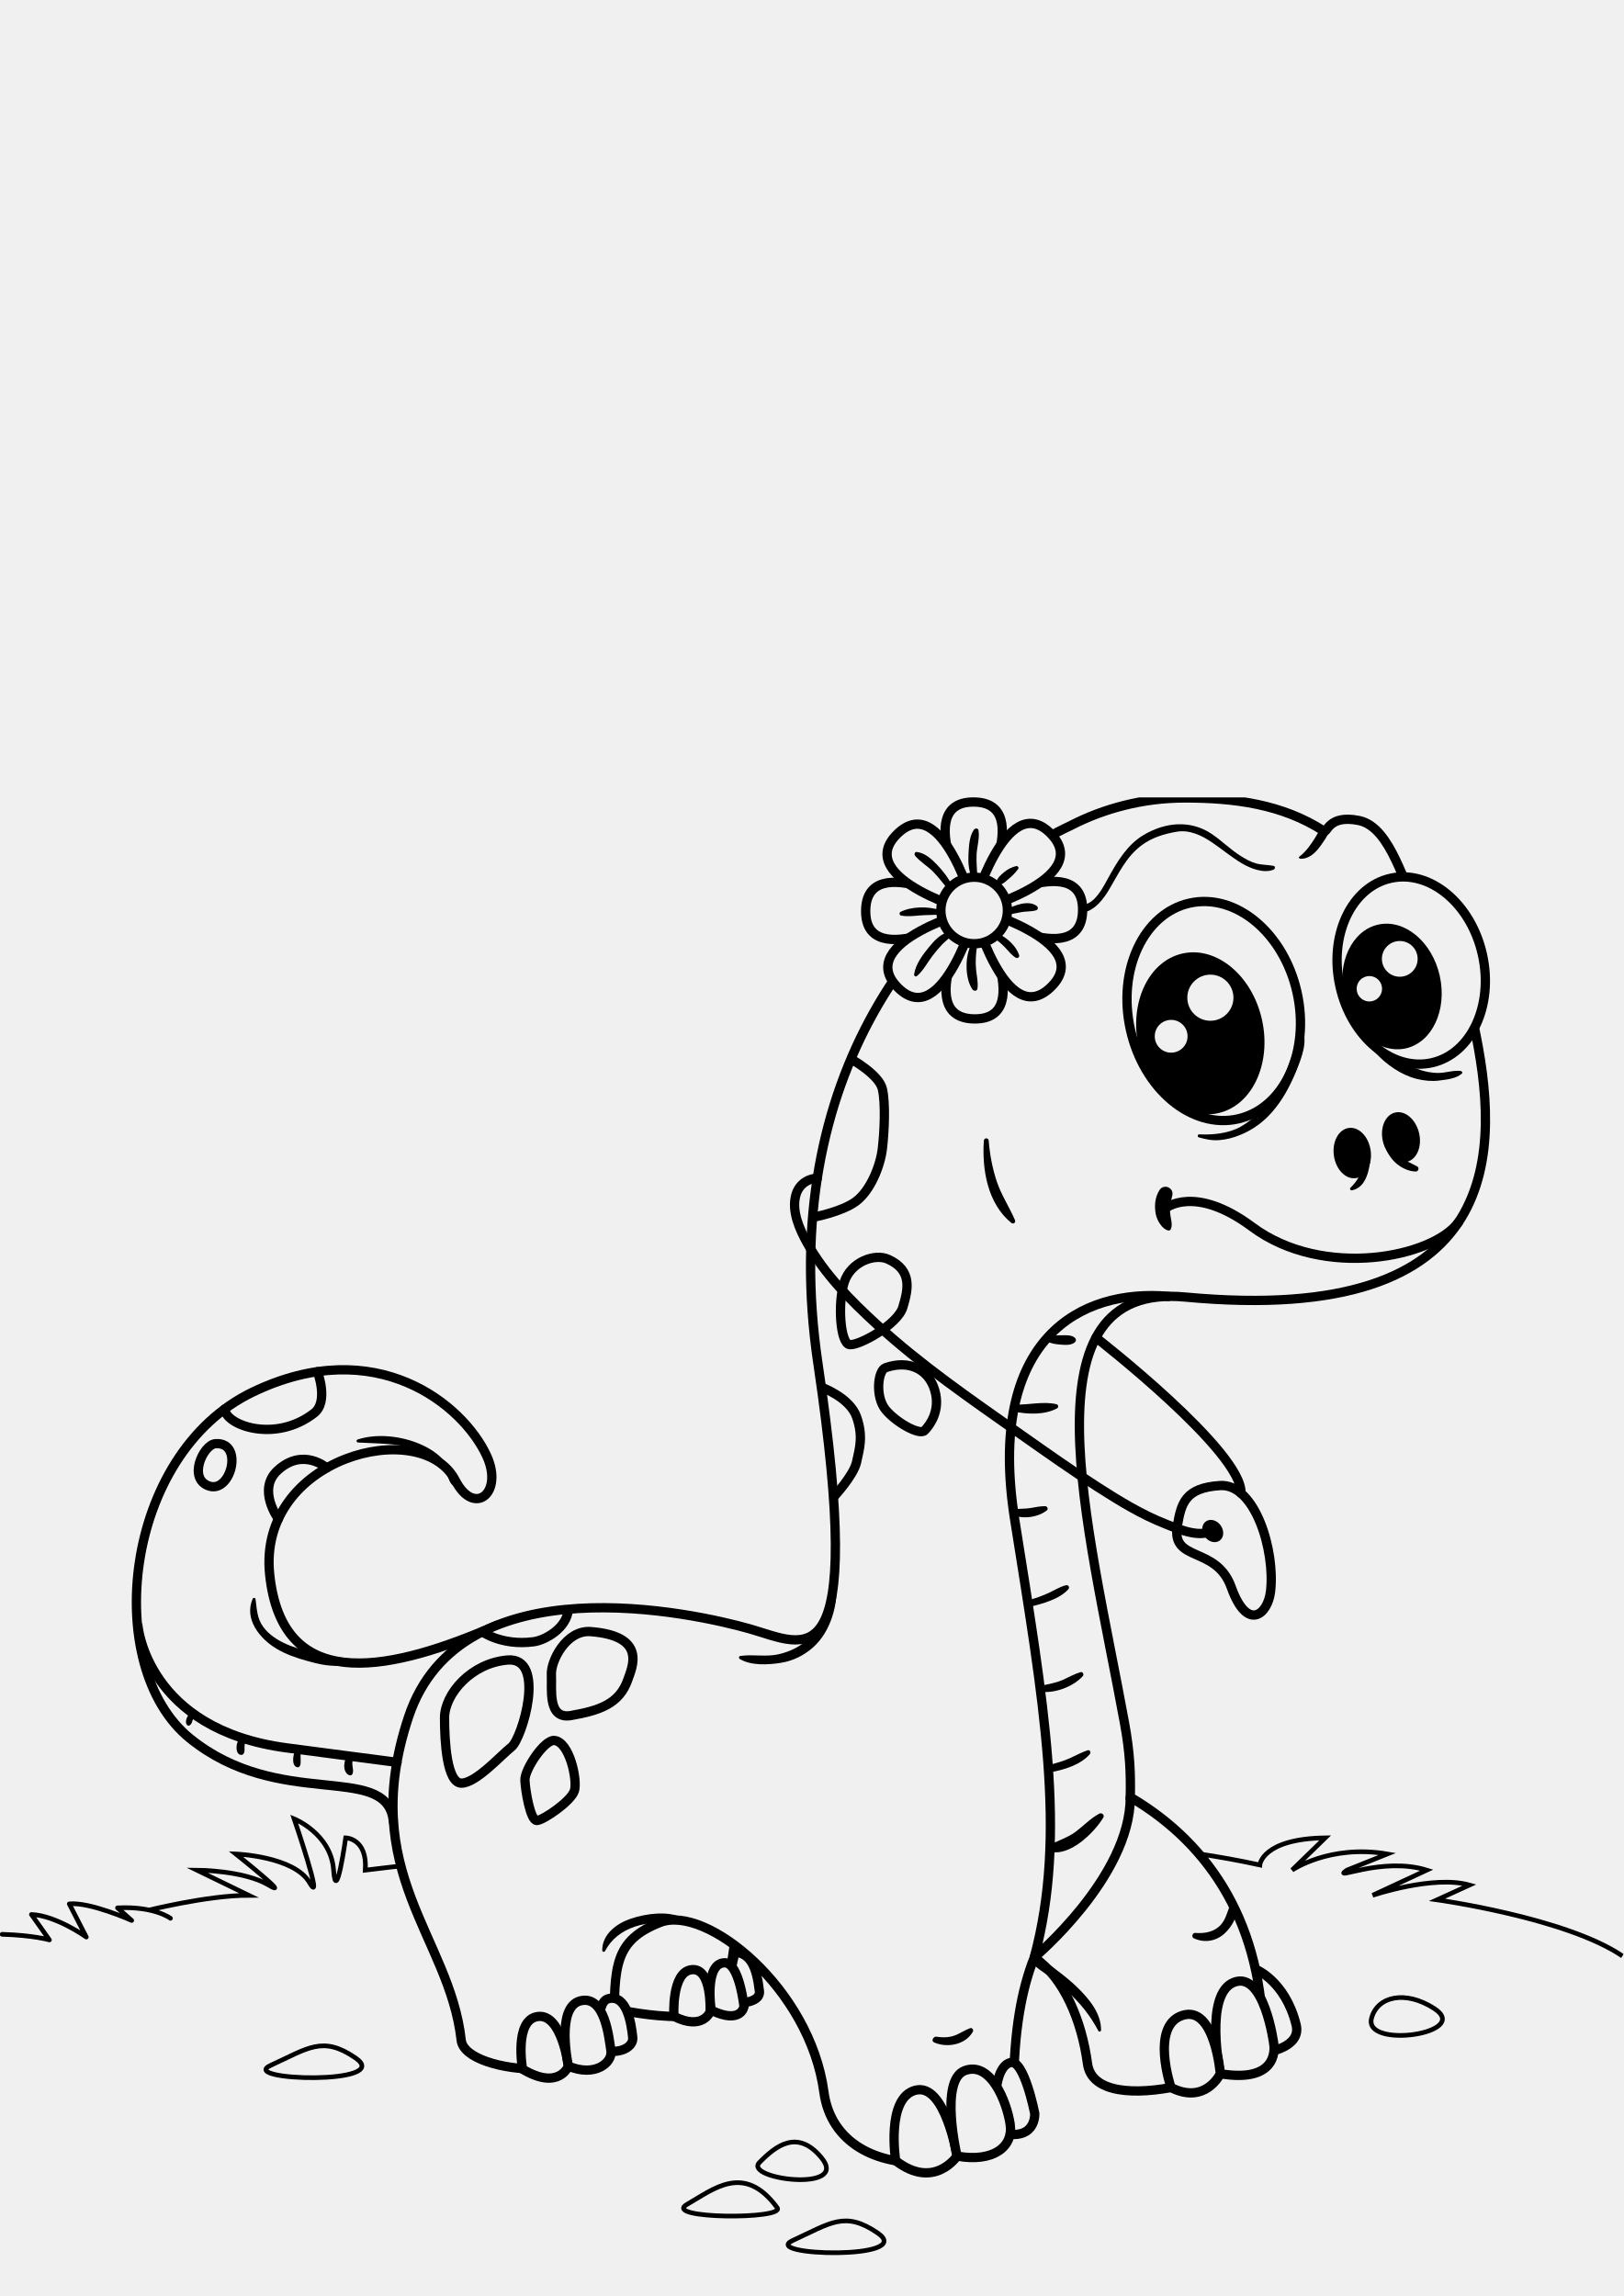
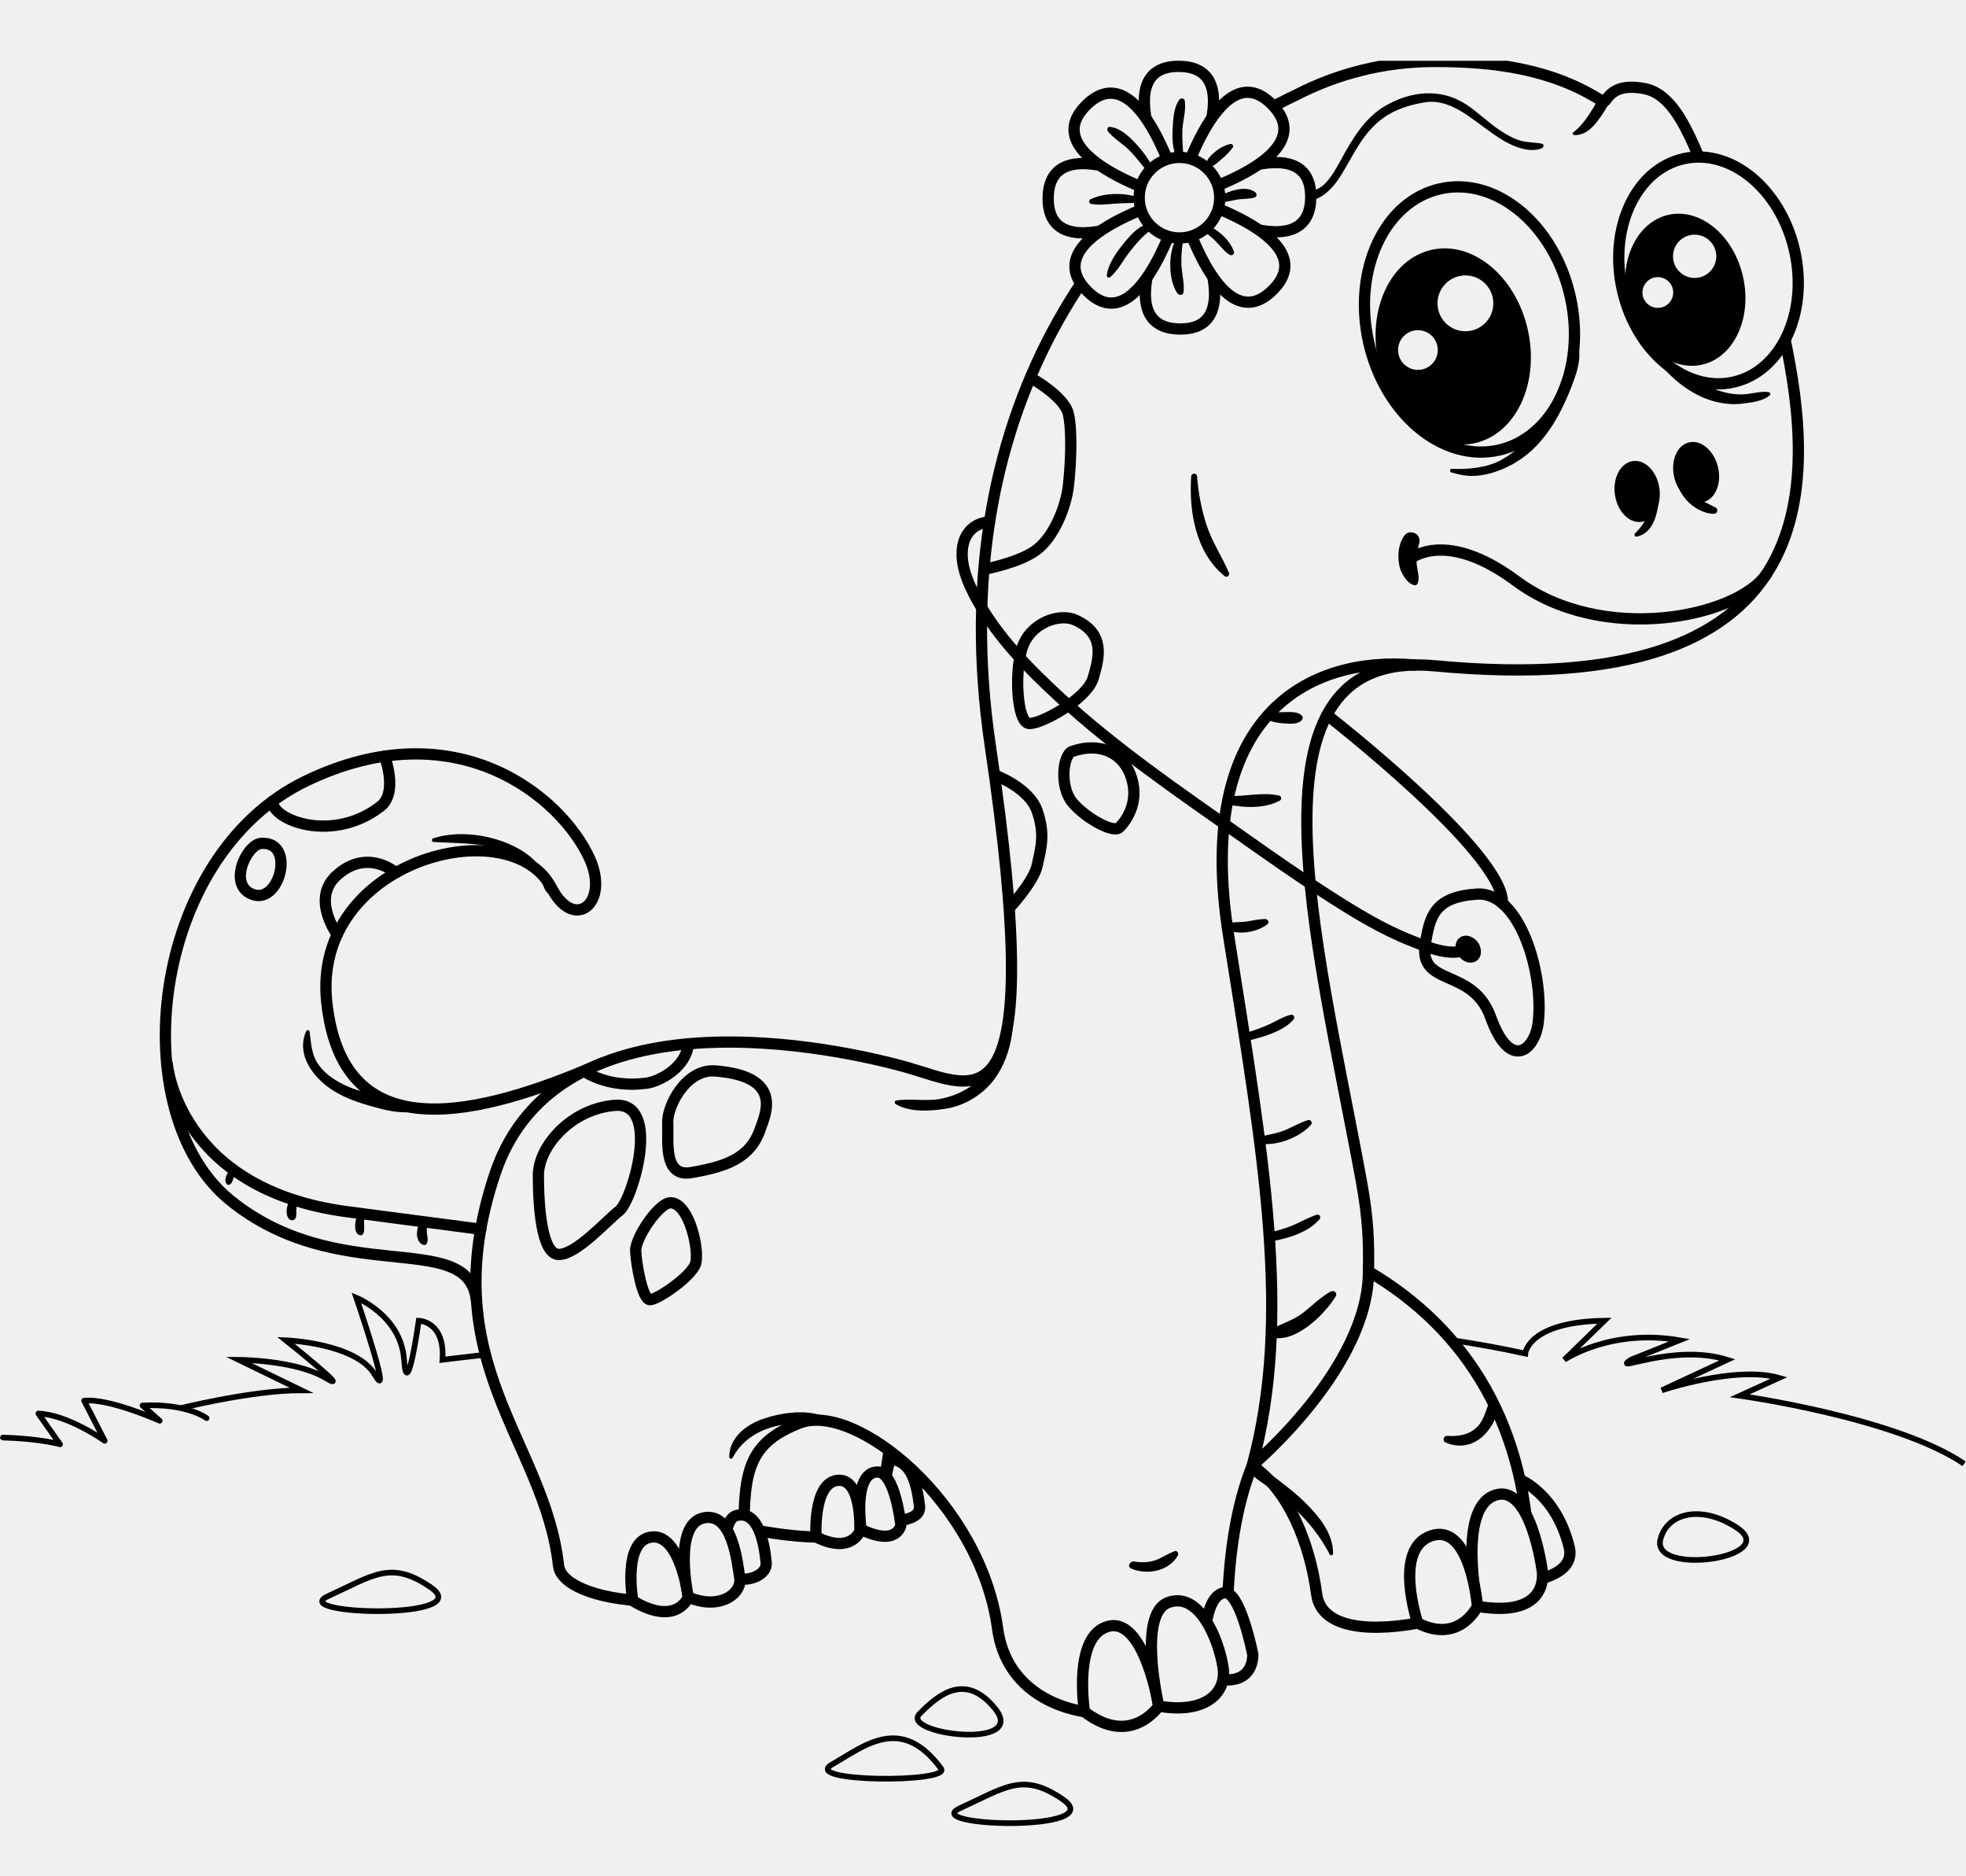
- <svg xmlns="http://www.w3.org/2000/svg" version="1.1" width="595.276" height="841.89" viewBox="0 0 595.276 841.89">
+ <svg xmlns="http://www.w3.org/2000/svg" version="1.1" width="1600" height="1526" viewBox="0 273.986 595.276 567.904">
  <defs>
    <clipPath id="clip_1">
      <path transform="matrix(1,0,0,-1,0,841.89)" d="M0 0H595.275V841.89H0Z" />
    </clipPath>
    <clipPath id="clip_2">
      <path transform="matrix(1,0,0,-1,0,841.89)" d="M0 14.999H595.275V549.497H0Z" />
    </clipPath>
    <clipPath id="clip_3">
      <path transform="matrix(1,0,0,-1,0,841.89)" d="M0 0H595.275V841.89H0Z" />
    </clipPath>
    <clipPath id="clip_4">
      <path transform="matrix(1,0,0,-1,0,841.89)" d="M0 14.999H595.275V549.497H0Z" />
    </clipPath>
    <clipPath id="clip_5">
      <path transform="matrix(1,0,0,-1,0,841.89)" d="M0 0H595.275V841.89H0Z" />
    </clipPath>
    <clipPath id="clip_6">
      <path transform="matrix(1,0,0,-1,0,841.89)" d="M0 14.999H595.275V549.497H0Z" />
    </clipPath>
    <clipPath id="clip_7">
      <path transform="matrix(1,0,0,-1,0,841.89)" d="M0 0H595.275V841.89H0Z" />
    </clipPath>
    <clipPath id="clip_8">
      <path transform="matrix(1,0,0,-1,0,841.89)" d="M0 14.999H595.275V549.497H0Z" />
    </clipPath>
    <clipPath id="clip_9">
      <path transform="matrix(1,0,0,-1,0,841.89)" d="M0 0H595.275V841.89H0Z" />
    </clipPath>
    <clipPath id="clip_10">
      <path transform="matrix(1,0,0,-1,0,841.89)" d="M0 14.999H595.275V549.497H0Z" />
    </clipPath>
    <clipPath id="clip_11">
      <path transform="matrix(1,0,0,-1,0,841.89)" d="M0 0H595.275V841.89H0Z" />
    </clipPath>
    <clipPath id="clip_12">
      <path transform="matrix(1,0,0,-1,0,841.89)" d="M0 14.999H595.275V549.497H0Z" />
    </clipPath>
    <clipPath id="clip_13">
      <path transform="matrix(1,0,0,-1,0,841.89)" d="M0 0H595.275V841.89H0Z" />
    </clipPath>
  </defs>
  <defs>
    <filter id="smalldraw-lineart" color-interpolation-filters="sRGB" x="0" y="0" width="100%" height="100%">
      <feColorMatrix type="matrix" values="0 0 0 0 0  0 0 0 0 0  0 0 0 0 0  -0.213 -0.715 -0.072 1 0" />
    </filter>
  </defs>
  <g filter="url(#smalldraw-lineart)">
    <path transform="matrix(1,0,0,-1,0,841.89)" d="M0 0H595.275V841.89H0Z" fill="#ffffff" />
    <g clip-path="url(#clip_1)">
      <path transform="matrix(1,0,0,-1,53.1279,700.7414)" d="M0 0C0 0 22.561 5.772 38.076 5.772L19.037 15.011C19.037 15.011 36.271 14.959 45.343 9.541 54.415 4.123 33.333 20.93 33.333 20.93 33.333 20.93 54.7 20.105 60.329 10.465 65.957 .824 54.717 33.804 54.717 33.804 54.717 33.804 68.265 28.373 69.172 15.011 70.08 1.649 73.607 26.848 73.607 26.848 73.607 26.848 81.622 26.724 80.798 15.011 80.798 15.011 293.967 42.049 408.752 16.902 408.752 16.902 409.513 26.488 432.723 26.848L420.565 15.011C420.565 15.011 434.431 24.544 455.487 20.93L440.686 15.011C434.495 10.718 453.458 20.129 469.948 15.011L450.094 5.772C450.094 5.772 472.422 13.311 485.613 9.541L473.724 4.123C473.724 4.123 521.065-2.457 541.675-16.481" fill="#ffffff" />
    </g>
    <g clip-path="url(#clip_2)">
      <path transform="matrix(1,0,0,-1,53.1279,700.7414)" stroke-width="1.704" stroke-linecap="butt" stroke-miterlimit="10" stroke-linejoin="miter" fill="none" stroke="#000000" d="M0 0C0 0 22.561 5.772 38.076 5.772L19.037 15.011C19.037 15.011 36.271 14.959 45.343 9.541 54.415 4.123 33.333 20.93 33.333 20.93 33.333 20.93 54.7 20.105 60.329 10.465 65.957 .824 54.717 33.804 54.717 33.804 54.717 33.804 68.265 28.373 69.172 15.011 70.08 1.649 73.607 26.848 73.607 26.848 73.607 26.848 81.622 26.724 80.798 15.011 80.798 15.011 293.967 42.049 408.752 16.902 408.752 16.902 409.513 26.488 432.723 26.848L420.565 15.011C420.565 15.011 434.431 24.544 455.487 20.93L440.686 15.011C434.495 10.718 453.458 20.129 469.948 15.011L450.094 5.772C450.094 5.772 472.422 13.311 485.613 9.541L473.724 4.123C473.724 4.123 521.065-2.457 541.675-16.481" />
    </g>
    <g clip-path="url(#clip_3)">
      <path transform="matrix(1,0,0,-1,268.2969,734.5495)" d="M0 0C0 0 10.694-.578 10.111 4.501 9.087 13.403 6.824 18.154 1.277 18.788 1.277 18.788-1.776 10.304 0 0" fill="#ffffff" />
      <path transform="matrix(1,0,0,-1,268.2969,734.5495)" stroke-width="3.408" stroke-linecap="butt" stroke-miterlimit="10" stroke-linejoin="miter" fill="none" stroke="#000000" d="M0 0C0 0 10.694-.578 10.111 4.501 9.087 13.403 6.824 18.154 1.277 18.788 1.277 18.788-1.776 10.304 0 0Z" />
      <path transform="matrix(1,0,0,-1,460.2217,722.0191)" d="M0 0C0 0 10.956-4.243 14.951-20.402 17-28.696 4.393-30.434 4.393-30.434Z" fill="#ffffff" />
      <path transform="matrix(1,0,0,-1,460.2217,722.0191)" stroke-width="3.408" stroke-linecap="butt" stroke-miterlimit="10" stroke-linejoin="miter" fill="none" stroke="#000000" d="M0 0C0 0 10.956-4.243 14.951-20.402 17-28.696 4.393-30.434 4.393-30.434L0 0Z" />
      <path transform="matrix(1,0,0,-1,225.2178,736.567)" d="M0 0C0 0 39.185-9.291 41.372 5.747 43.559 20.784 48.48 53.319 48.48 53.319L-8.662 51.953Z" fill="#ffffff" />
      <path transform="matrix(1,0,0,-1,225.2178,736.567)" stroke-width="3.408" stroke-linecap="butt" stroke-miterlimit="10" stroke-linejoin="miter" fill="none" stroke="#000000" d="M0 0C0 0 39.185-9.291 41.372 5.747 43.559 20.784 48.48 53.319 48.48 53.319L-8.662 51.953 0 0Z" />
      <path transform="matrix(1,0,0,-1,178.4678,597.5352)" d="M0 0C-37.82-15.91-75.017-22.777-79.594 20.142-84.172 63.058-23.883 78.694-11.498 54.646-4.632 41.313 6.197 50.082 0 63.631-8.637 82.514-40.682 108.837-85.877 87.06-133.279 64.216-141.396-13.621-108.777-39.944-76.16-66.266-38.049-48.829-34.403-69.128Z" fill="#ffffff" />
      <path transform="matrix(1,0,0,-1,178.4678,597.5352)" stroke-width="3.408" stroke-linecap="butt" stroke-miterlimit="10" stroke-linejoin="miter" fill="none" stroke="#000000" d="M0 0C-37.82-15.91-75.017-22.777-79.594 20.142-84.172 63.058-23.883 78.694-11.498 54.646-4.632 41.313 6.197 50.082 0 63.631-8.637 82.514-40.682 108.837-85.877 87.06-133.279 64.216-141.396-13.621-108.777-39.944-76.16-66.266-38.049-48.829-34.403-69.128L0 0Z" />
      <path transform="matrix(1,0,0,-1,434.5273,475.5983)" d="M0 0C118.545-11.104 115.625 54.354 105.725 100.227 102.259 116.283 95.205 130.646 85.526 142.722 80.241 149.314 75.792 172.31 63.637 174.744 52.41 176.99 52.138 170.011 50.849 170.847 35.603 180.731 18.074 183.009-.113 183.009-7.8 183.009-15.261 182.057-22.394 180.272-22.394 180.272-22.396 180.272-22.397 180.271-29.28 178.549-35.854 176.048-42.021 172.867-95.261 147.82-150.288 81.142-134.663-24.338-117.093-142.928-139.053-127.556-159.551-121.699-180.048-115.843-265.696-96.81-284.729-153.908-303.763-211.008-269.667-234.478-265.444-272.487-263.98-285.664-209.328-289.335-209.328-267.375-209.328-245.414-209.329-235.898-192.493-229.309-175.655-222.72-137.59-253.466-132.466-291.532-127.342-329.598-62.923-322.033-62.923-291.532-62.923-268.84-59.846-253.435-55.344-242.135-44.418-249.638-37.914-265.503-35.837-281.087-32.909-303.049 28.582-283.48 28.582-273.963 28.582-230.495 9.583-200.848-20.147-183.374-19.969-174.768-20.212-167.368-22.28-156.105-35.724-82.9-60.301 5.649 0 0" fill="#ffffff" />
    </g>
    <g clip-path="url(#clip_4)">
      <path transform="matrix(1,0,0,-1,434.5273,475.5983)" stroke-width="3.408" stroke-linecap="butt" stroke-miterlimit="10" stroke-linejoin="miter" fill="none" stroke="#000000" d="M0 0C118.545-11.104 115.625 54.354 105.725 100.227 102.259 116.283 95.205 130.646 85.526 142.722 80.241 149.314 75.792 172.31 63.637 174.744 52.41 176.99 52.138 170.011 50.849 170.847 35.603 180.731 18.074 183.009-.113 183.009-7.8 183.009-15.261 182.057-22.394 180.272-22.394 180.272-22.396 180.272-22.397 180.271-29.28 178.549-35.854 176.048-42.021 172.867-95.261 147.82-150.288 81.142-134.663-24.338-117.093-142.928-139.053-127.556-159.551-121.699-180.048-115.843-265.696-96.81-284.729-153.908-303.763-211.008-269.667-234.478-265.444-272.487-263.98-285.664-209.328-289.335-209.328-267.375-209.328-245.414-209.329-235.898-192.493-229.309-175.655-222.72-137.59-253.466-132.466-291.532-127.342-329.598-62.923-322.033-62.923-291.532-62.923-268.84-59.846-253.435-55.344-242.135-44.418-249.638-37.914-265.503-35.837-281.087-32.909-303.049 28.582-283.48 28.582-273.963 28.582-230.495 9.583-200.848-20.147-183.374-19.969-174.768-20.212-167.368-22.28-156.105-35.724-82.9-60.301 5.649 0 0Z" />
    </g>
    <g clip-path="url(#clip_5)">
      <path transform="matrix(1,0,0,-1,475.5205,363.9044)" d="M0 0C4.877-21.855-4.849-42.623-21.721-46.387-38.592-50.15-56.219-35.483-61.095-13.627-65.969 8.228-56.244 28.996-39.374 32.759-22.502 36.522-4.875 21.855 0 0" fill="#ffffff" />
      <path transform="matrix(1,0,0,-1,475.5205,363.9044)" stroke-width="3.408" stroke-linecap="butt" stroke-miterlimit="10" stroke-linejoin="miter" fill="none" stroke="#000000" d="M0 0C4.877-21.855-4.849-42.623-21.721-46.387-38.592-50.15-56.219-35.483-61.095-13.627-65.969 8.228-56.244 28.996-39.374 32.759-22.502 36.522-4.875 21.855 0 0Z" />
      <path transform="matrix(1,0,0,-1,543.4834,350.0426)" d="M0 0C4.168-18.682-4.145-36.434-18.567-39.652-32.986-42.868-48.056-30.332-52.224-11.649-56.392 7.033-48.078 24.786-33.658 28.002-19.235 31.218-4.166 18.682 0 0" fill="#ffffff" />
      <path transform="matrix(1,0,0,-1,543.4834,350.0426)" stroke-width="3.408" stroke-linecap="butt" stroke-miterlimit="10" stroke-linejoin="miter" fill="none" stroke="#000000" d="M0 0C4.168-18.682-4.145-36.434-18.567-39.652-32.986-42.868-48.056-30.332-52.224-11.649-56.392 7.033-48.078 24.786-33.658 28.002-19.235 31.218-4.166 18.682 0 0Z" />
      <path transform="matrix(1,0,0,-1,462.6533,373.862)" d="M0 0C3.607-16.167-3.587-31.529-16.066-34.313-28.547-37.097-41.586-26.248-45.191-10.081-48.799 6.086-41.605 21.448-29.127 24.233-16.645 27.016-3.605 16.167 0 0" />
      <path transform="matrix(1,0,0,-1,452.1982,365.836)" d="M0 0C0-4.67-3.785-8.455-8.453-8.455-13.122-8.455-16.908-4.67-16.908 0-16.908 4.668-13.122 8.455-8.453 8.455-3.785 8.455 0 4.668 0 0" fill="#ffffff" />
      <path transform="matrix(1,0,0,-1,435.375,379.9766)" d="M0 0C0-3.32-2.692-6.012-6.013-6.012-9.333-6.012-12.024-3.32-12.024 0-12.024 3.32-9.333 6.011-6.013 6.011-2.692 6.011 0 3.32 0 0" fill="#ffffff" />
      <path transform="matrix(1,0,0,-1,527.835,357.817)" d="M0 0C2.794-12.532-2.781-24.439-12.453-26.598-22.129-28.754-32.235-20.346-35.03-7.814-37.826 4.718-32.25 16.626-22.578 18.783-12.903 20.941-2.796 12.531 0 0" />
      <path transform="matrix(1,0,0,-1,519.7305,351.5958)" d="M0 0C0-3.62-2.935-6.553-6.553-6.553-10.173-6.553-13.106-3.62-13.106 0-13.106 3.619-10.173 6.553-6.553 6.553-2.935 6.553 0 3.619 0 0" fill="#ffffff" />
      <path transform="matrix(1,0,0,-1,506.6885,362.5578)" d="M0 0C0-2.573-2.086-4.66-4.66-4.66-7.232-4.66-9.319-2.573-9.319 0-9.319 2.575-7.232 4.661-4.66 4.661-2.086 4.661 0 2.575 0 0" fill="#ffffff" />
      <path transform="matrix(1,0,0,-1,502.5,421.8493)" d="M0 0C.716-5.083-1.72-9.627-5.44-10.152-9.162-10.677-12.759-6.981-13.476-1.898-14.19 3.183-11.755 7.728-8.034 8.252-4.313 8.777-.718 5.083 0 0" />
      <path transform="matrix(1,0,0,-1,520.2383,415.3936)" d="M0 0C1.198-4.991-.792-9.748-4.445-10.626-8.099-11.505-12.032-8.17-13.231-3.179-14.431 1.811-12.44 6.568-8.787 7.446-5.134 8.323-1.2 4.99 0 0" />
      <path transform="matrix(1,0,0,-1,534.7656,448.0806)" stroke-width="3.408" stroke-linecap="round" stroke-linejoin="round" fill="none" stroke="#000000" d="M0 0C-9.298-12.914-49.586-21.2-75.702-1.797-96.878 13.935-107.463 5.033-107.463 5.033" />
      <path transform="matrix(1,0,0,-1,425.085,436.3775)" d="M0 0C-1.682-2.657-1.918-5.745-1.369-8.774-.97-10.98 .877-14.265 3.172-14.809 3.655-14.923 4.028-14.659 4.203-14.223 4.866-12.567 4.16-10.62 3.954-8.893 3.652-6.412 4.109-4.361 4.695-1.979 5.4 .881 1.561 2.47 0 0" />
      <path transform="matrix(1,0,0,-1,495.6709,436.4615)" d="M0 0C3.767 .815 5.392 4.26 6.159 7.786 6.694 10.238 7.668 16.437 4.687 17.752 4.252 17.946 3.789 17.874 3.521 17.447 2.971 16.571 3.113 15.735 3.266 14.735 3.536 12.987 3.607 11.317 3.646 9.555 3.719 6.243 1.76 3.165-.559 .956-.995 .542-.538-.117 0 0" />
      <path transform="matrix(1,0,0,-1,519.5498,427.6851)" d="M0 0C-2.109 1.138-4.242 1.908-6.048 3.553-8.023 5.354-8.365 7.773-9.875 9.787-10.179 10.192-10.863 10.325-11.141 9.787-12.452 7.224-10.529 4.221-8.889 2.31-6.93 .029-3.547-1.871-.512-1.886 .478-1.891 .896-.484 0 0" />
      <path transform="matrix(1,0,0,-1,439.5029,417.043)" d="M0 0C2.671-.727 4.713-1.218 7.53-1.005 10.135-.808 12.667-.139 15.08 .843 19.81 2.767 23.687 5.605 27.021 9.458 30.451 13.424 33.053 18.05 35.065 22.875 36.856 27.172 39.671 33.336 38.465 38.067 38.304 38.701 37.508 38.713 37.176 38.236 35.977 36.52 35.482 34.389 34.917 32.392 34.276 30.134 33.476 27.931 32.621 25.749 30.868 21.276 28.473 17.023 25.607 13.17 22.879 9.499 19.231 6.114 15.246 3.86 10.945 1.429 4.996 .846 .15 1.099-.49 1.131-.599 .163 0 0" />
      <path transform="matrix(1,0,0,-1,504.2568,386.0059)" d="M0 0C3.93-4.307 9.461-8.207 15.216-9.616 17.809-10.251 20.619-10.554 23.268-10.213 25.982-9.863 29.547-9.534 31.662-7.684 32.093-7.308 31.701-6.741 31.248-6.685 28.693-6.365 25.903-7.375 23.268-7.414 20.579-7.455 17.941-6.922 15.441-5.984 10.339-4.071 6.027-.833 1.146 1.485 .185 1.942-.746 .819 0 0" />
      <path transform="matrix(1,0,0,-1,466.8936,317.4924)" d="M0 0C-2.092 .424-4.187 .302-6.285 .869-8.388 1.437-10.313 2.528-12.139 3.688-15.897 6.074-19.051 9.296-22.758 11.769-30.521 16.945-39.743 15.992-47.581 11.352-53.694 7.732-57.428 1.379-60.73-4.683-62.175-7.331-63.623-10.027-65.774-12.177-67.959-14.358-70.742-14.673-73.58-15.456-74.256-15.642-74.172-16.518-73.58-16.739-67.961-18.844-63.33-13.685-60.713-9.402-56.92-3.194-54.215 3.278-48.15 7.7-44.428 10.417-40.018 11.748-35.525 12.511-30.732 13.327-26.316 11.16-22.468 8.545-18.807 6.06-15.408 3.179-11.593 .917-8.471-.933-3.592-2.882 0-1.387 .586-1.144 .777-.158 0 0" />
      <path transform="matrix(1,0,0,-1,360.6973,418.2686)" d="M0 0C-.726-10.5 1.346-23.048 10.064-30.127 10.839-30.757 11.788-29.992 11.402-29.095 9.305-24.21 6.354-19.883 4.673-14.774 3.106-10.01 2.171-4.999 1.784 0 1.694 1.146 .08 1.153 0 0" />
      <path transform="matrix(1,0,0,-1,487.5547,302.003)" d="M0 0C-2.739 .074-3.979-2.891-5.284-4.973-7.027-7.759-8.597-10.094-11.215-12.143-11.536-12.396-11.238-12.846-10.913-12.871-7.699-13.111-5.153-10.579-3.415-8.136-1.871-5.968 .317-2.936 .32-.319 .32-.142 .174-.004 0 0" />
      <path transform="matrix(1,0,0,-1,378.4043,719.6554)" d="M0 0C1.453-1.915 3.691-3.188 5.612-4.595 8.16-6.459 10.595-8.47 12.946-10.577 17.58-14.729 21.384-19.521 24.268-25.025 24.521-25.508 25.255-25.27 25.261-24.758 25.321-18.594 20.885-13.328 16.704-9.21 14.407-6.945 11.884-4.931 9.321-2.98 6.998-1.212 4.351 1.167 1.474 1.917 .469 2.178-.732 .965 0 0" />
      <path transform="matrix(1,0,0,-1,250.0205,703.1148)" d="M0 0C-5.481 2.548-13.309 1.422-18.84-.451-23.975-2.189-29.246-6.114-29.236-12.027-29.235-12.556-28.479-12.792-28.22-12.303-25.85-7.82-22.061-4.965-17.297-3.34-14.591-2.416-11.719-2.022-8.875-1.875-6.095-1.729-3.366-2.32-.605-2.231 .5-2.197 1.142-.53 0 0" />
      <path transform="matrix(1,0,0,-1,124.3604,609.459)" d="M0 0C-5.918 3.27-13.104 3.823-19.342 6.594-22.577 8.031-25.713 10.011-27.84 12.895-30.164 16.041-30.17 19.455-30.682 23.14-30.746 23.607-31.516 23.697-31.702 23.273-35.011 15.811-29.107 8.598-23.074 4.963-19.609 2.875-15.743 1.546-11.867 .469-8.019-.601-4.34-1.53-.355-1.316 .316-1.279 .644-.356 0 0" />
      <path transform="matrix(1,0,0,-1,166.6113,544.3678)" d="M0 0C1.017 2.614-2.171 6.729-3.739 8.632-6.049 11.431-9.274 13.414-12.566 14.839-19.385 17.79-28.353 18.877-35.493 16.534-36.105 16.334-35.977 15.476-35.346 15.436-28.342 14.981-21.564 15.303-14.773 13.128-11.558 12.1-8.573 10.417-6.094 8.125-4.858 6.982-3.862 5.627-3.003 4.189-2.167 2.79-1.965 .837-.688-.182-.436-.386-.119-.307 0 0" />
      <path transform="matrix(1,0,0,-1,305.332,577.3302)" d="M0 0C-.806-2.289-.862-4.76-1.337-7.129-1.773-9.312-2.415-11.482-3.113-13.594-4.388-17.454-6.445-21.052-9.365-23.893-12.237-26.685-16.056-28.368-19.915-29.255-24.599-30.332-29.335-29.159-33.979-29.892-34.519-29.977-34.532-30.743-34.124-30.987-29.908-33.501-23.71-33.129-19.051-32.391-14.628-31.692-10.636-29.71-7.29-26.765-3.976-23.847-1.675-19.841-.296-15.688 1.218-11.123 2.197-4.591 .437 0 .356 .211 .077 .219 0 0" />
      <path transform="matrix(1,0,0,-1,447.3896,760.3917)" d="M0 0C0 0-6.095 29.248 5.001 33.531 16.096 37.814 19.588 10.977 19.588 10.977 19.588 10.977 22.529-3.732 0 0" fill="#ffffff" />
      <path transform="matrix(1,0,0,-1,447.3896,760.3917)" stroke-width="3.408" stroke-linecap="butt" stroke-miterlimit="10" stroke-linejoin="miter" fill="none" stroke="#000000" d="M0 0C0 0-6.095 29.248 5.001 33.531 16.096 37.814 19.588 10.977 19.588 10.977 19.588 10.977 22.529-3.732 0 0Z" />
      <path transform="matrix(1,0,0,-1,429.3105,765.4561)" d="M0 0C0 0-7.693 22.616 4.18 26.454 16.051 30.292 18.079 5.064 18.079 5.064 18.079 5.064 12.662-6.421 0 0" fill="#ffffff" />
      <path transform="matrix(1,0,0,-1,429.3105,765.4561)" stroke-width="3.408" stroke-linecap="butt" stroke-miterlimit="10" stroke-linejoin="miter" fill="none" stroke="#000000" d="M0 0C0 0-7.693 22.616 4.18 26.454 16.051 30.292 18.079 5.064 18.079 5.064 18.079 5.064 12.662-6.421 0 0Z" />
      <path transform="matrix(1,0,0,-1,364.9912,781.4839)" d="M0 0C0 0-2.231 23.309 5.486 25.203 10.469 26.426 14.355 6.566 14.355 6.566 14.355 6.566 15.152-4.819 0 0" fill="#ffffff" />
      <path transform="matrix(1,0,0,-1,364.9912,781.4839)" stroke-width="3.408" stroke-linecap="round" stroke-linejoin="round" fill="none" stroke="#000000" d="M0 0C0 0-2.231 23.309 5.486 25.203 10.469 26.426 14.355 6.566 14.355 6.566 14.355 6.566 15.152-4.819 0 0Z" />
      <path transform="matrix(1,0,0,-1,328.3643,792.2896)" d="M0 0C0 0-3.631 23.084 7.261 25.853 18.152 28.623 22.506 1.694 22.506 1.694 22.506 1.694 14.151-10.901 0 0" fill="#ffffff" />
      <path transform="matrix(1,0,0,-1,328.3643,792.2896)" stroke-width="3.408" stroke-linecap="butt" stroke-miterlimit="10" stroke-linejoin="miter" fill="none" stroke="#000000" d="M0 0C0 0-3.631 23.084 7.261 25.853 18.152 28.623 22.506 1.694 22.506 1.694 22.506 1.694 14.151-10.901 0 0Z" />
      <path transform="matrix(1,0,0,-1,350.8701,790.5954)" d="M0 0C0 0-6.567 27.851 2.847 31.358 12.261 34.866 18.169 20.098 19.46 11.79 20.752 3.483 13.401-2.376 0 0" fill="#ffffff" />
      <path transform="matrix(1,0,0,-1,350.8701,790.5954)" stroke-width="3.408" stroke-linecap="butt" stroke-miterlimit="10" stroke-linejoin="miter" fill="none" stroke="#000000" d="M0 0C0 0-6.567 27.851 2.847 31.358 12.261 34.866 18.169 20.098 19.46 11.79 20.752 3.483 13.401-2.376 0 0Z" />
      <path transform="matrix(1,0,0,-1,357.4209,332.7077)" d="M0 0C0 0-23.858-40.901 0-40.901 23.291-40.901 0 0 0 0" fill="#ffffff" />
      <path transform="matrix(1,0,0,-1,357.4209,332.7077)" stroke-width="3.408" stroke-linecap="round" stroke-linejoin="round" fill="none" stroke="#000000" d="M0 0C0 0-23.858-40.901 0-40.901 23.291-40.901 0 0 0 0Z" />
      <path transform="matrix(1,0,0,-1,356.8525,334.9801)" d="M0 0C0 0 23.859 40.901 0 40.901-23.29 40.901 0 0 0 0" fill="#ffffff" />
    </g>
    <g clip-path="url(#clip_6)">
      <path transform="matrix(1,0,0,-1,356.8525,334.9801)" stroke-width="3.408" stroke-linecap="round" stroke-linejoin="round" fill="none" stroke="#000000" d="M0 0C0 0 23.859 40.901 0 40.901-23.29 40.901 0 0 0 0Z" />
    </g>
    <g clip-path="url(#clip_7)">
      <path transform="matrix(1,0,0,-1,358.2725,334.1275)" d="M0 0C0 0-40.899 23.858-40.899 0-40.899-23.291 0 0 0 0" fill="#ffffff" />
      <path transform="matrix(1,0,0,-1,358.2725,334.1275)" stroke-width="3.408" stroke-linecap="round" stroke-linejoin="round" fill="none" stroke="#000000" d="M0 0C0 0-40.899 23.858-40.899 0-40.899-23.291 0 0 0 0Z" />
      <path transform="matrix(1,0,0,-1,356,333.5596)" d="M0 0C0 0 40.901-23.858 40.901 0 40.901 23.29 0 0 0 0" fill="#ffffff" />
      <path transform="matrix(1,0,0,-1,356,333.5596)" stroke-width="3.408" stroke-linecap="round" stroke-linejoin="round" fill="none" stroke="#000000" d="M0 0C0 0 40.901-23.858 40.901 0 40.901 23.29 0 0 0 0Z" />
      <path transform="matrix(1,0,0,-1,358.1416,333.2408)" d="M0 0C0 0-45.791-12.05-28.921-28.921-12.452-45.39 0 0 0 0" fill="#ffffff" />
      <path transform="matrix(1,0,0,-1,358.1416,333.2408)" stroke-width="3.408" stroke-linecap="round" stroke-linejoin="round" fill="none" stroke="#000000" d="M0 0C0 0-45.791-12.05-28.921-28.921-12.452-45.39 0 0 0 0Z" />
    </g>
    <g clip-path="url(#clip_8)">
      <path transform="matrix(1,0,0,-1,356.1338,334.4459)" d="M0 0C0 0 45.791 12.05 28.921 28.92 12.451 45.39 0 0 0 0" fill="#ffffff" />
      <path transform="matrix(1,0,0,-1,356.1338,334.4459)" stroke-width="3.408" stroke-linecap="round" stroke-linejoin="round" fill="none" stroke="#000000" d="M0 0C0 0 45.791 12.05 28.921 28.92 12.451 45.39 0 0 0 0Z" />
      <path transform="matrix(1,0,0,-1,357.7393,334.8477)" d="M0 0C0 0-12.05 45.792-28.921 28.921-45.389 12.452 0 0 0 0" fill="#ffffff" />
      <path transform="matrix(1,0,0,-1,357.7393,334.8477)" stroke-width="3.408" stroke-linecap="round" stroke-linejoin="round" fill="none" stroke="#000000" d="M0 0C0 0-12.05 45.792-28.921 28.921-45.389 12.452 0 0 0 0Z" />
    </g>
    <g clip-path="url(#clip_9)">
      <path transform="matrix(1,0,0,-1,356.5361,332.8394)" d="M0 0C0 0 12.049-45.791 28.92-28.921 45.389-12.452 0 0 0 0" fill="#ffffff" />
      <path transform="matrix(1,0,0,-1,356.5361,332.8394)" stroke-width="3.408" stroke-linecap="round" stroke-linejoin="round" fill="none" stroke="#000000" d="M0 0C0 0 12.049-45.791 28.92-28.921 45.389-12.452 0 0 0 0Z" />
      <path transform="matrix(1,0,0,-1,369.3379,333.8439)" d="M0 0C0-6.738-5.462-12.2-12.2-12.2-18.938-12.2-24.4-6.738-24.4 0-24.4 6.738-18.938 12.2-12.2 12.2-5.462 12.2 0 6.738 0 0" fill="#ffffff" />
      <path transform="matrix(1,0,0,-1,369.3379,333.8439)" stroke-width="3.408" stroke-linecap="round" stroke-linejoin="round" fill="none" stroke="#000000" d="M0 0C0-6.738-5.462-12.2-12.2-12.2-18.938-12.2-24.4-6.738-24.4 0-24.4 6.738-18.938 12.2-12.2 12.2-5.462 12.2 0 6.738 0 0Z" />
      <path transform="matrix(1,0,0,-1,348.2217,341.8082)" d="M0 0C-3.166-.147-5.822-3.3-7.697-5.547-9.969-8.274-12.563-11.833-13.086-15.425-13.177-16.059-12.532-16.484-12.018-16.047-9.686-14.07-8.257-11.153-6.409-8.75-5.258-7.25-4.07-5.827-2.771-4.452-1.673-3.29-.316-2.415 .654-1.143 1.006-.683 .531 .023 0 0" />
      <path transform="matrix(1,0,0,-1,356.3311,345.9962)" d="M0 0C-2.666-4.115-2.659-12.762 .182-16.803 .617-17.422 1.862-17.508 2.008-16.564 2.356-14.289 1.771-12 1.533-9.733 1.209-6.646 1.441-3.845 1.874-.789 2.033 .326 .671 1.034 0 0" />
      <path transform="matrix(1,0,0,-1,365.6084,344.8643)" d="M0 0C1.226-.876 2.325-1.949 3.339-3.057 4.389-4.203 5.452-5.54 6.816-6.307 7.428-6.651 8.253-6.085 8.029-5.375 7.062-2.284 4.02 .608 1.209 2.069-.181 2.792-1.244 .888 0 0" />
      <path transform="matrix(1,0,0,-1,369.3711,335.2789)" d="M0 0C1.726 .087 3.36 .509 5.054 .822 6.835 1.154 8.77 .975 10.491 1.491 11.279 1.728 11.289 2.653 10.701 3.097 7.71 5.359 2.396 3.334-.465 1.711-1.239 1.272-.927-.047 0 0" />
      <path transform="matrix(1,0,0,-1,366.2812,324.6087)" d="M0 0C1.488 .415 2.425 1.444 3.587 2.401 4.878 3.468 6.021 4.641 7.014 5.99 7.4 6.518 6.764 7.165 6.216 7.026 4.625 6.624 3.113 5.885 1.858 4.813 .603 3.74-.687 2.735-1.048 1.049-1.181 .427-.653-.182 0 0" />
      <path transform="matrix(1,0,0,-1,358.333,321.8932)" d="M0 0C-.115 2.897-.445 5.689-.298 8.602-.15 11.509 .873 14.556 .401 17.448 .26 18.31-.875 18.244-1.277 17.667-3.016 15.182-3.113 11.536-3.276 8.602-3.442 5.598-3.198 2.22-1.785-.484-1.346-1.324 .039-.942 0 0" />
      <path transform="matrix(1,0,0,-1,349.1943,325.0451)" d="M0 0C-1.366 3.003-3.491 5.704-5.761 8.082-7.707 10.122-10.22 12.344-13.125 12.645-13.909 12.726-14.093 11.739-13.7 11.258-11.907 9.067-9.213 7.529-7.195 5.511-5.12 3.433-3.438 1.033-1.484-1.146-.715-2.002 .416-.915 0 0" />
      <path transform="matrix(1,0,0,-1,344.6533,333.7222)" d="M0 0C-4.314 1.432-10.367 1.406-14.484-.626-15.048-.904-14.929-1.868-14.307-1.989-12.091-2.417-9.934-2.168-7.7-1.968-5.213-1.746-2.709-1.828-.22-1.622 .705-1.546 .909-.302 0 0" />
      <path transform="matrix(1,0,0,-1,220.3193,751.5508)" d="M0 0C0 0-2.77 17.295 2.698 18.67 9.407 20.358 11.107 9.871 11.652 4.42 11.984 1.109 7.137-2.043 0 0" fill="#ffffff" />
      <path transform="matrix(1,0,0,-1,220.3193,751.5508)" stroke-width="3.408" stroke-linecap="butt" stroke-miterlimit="10" stroke-linejoin="miter" fill="none" stroke="#000000" d="M0 0C0 0-2.77 17.295 2.698 18.67 9.407 20.358 11.107 9.871 11.652 4.42 11.984 1.109 7.137-2.043 0 0Z" />
      <path transform="matrix(1,0,0,-1,191.5693,758.7081)" d="M0 0C0 0-3.206 18.151 5.607 19.303 14.422 20.455 16.815 1.108 16.815 1.108 16.815 1.108 13.354-8 0 0" fill="#ffffff" />
      <path transform="matrix(1,0,0,-1,191.5693,758.7081)" stroke-width="3.408" stroke-linecap="butt" stroke-miterlimit="10" stroke-linejoin="miter" fill="none" stroke="#000000" d="M0 0C0 0-3.206 18.151 5.607 19.303 14.422 20.455 16.815 1.108 16.815 1.108 16.815 1.108 13.354-8 0 0Z" />
      <path transform="matrix(1,0,0,-1,208.3848,757.6002)" d="M0 0C0 0-4.748 21.605 4.349 23.924 13.445 26.243 14.872 10.191 15.584 5.732 16.298 1.273 9.741-4.125 0 0" fill="#ffffff" />
      <path transform="matrix(1,0,0,-1,208.3848,757.6002)" stroke-width="3.408" stroke-linecap="butt" stroke-miterlimit="10" stroke-linejoin="miter" fill="none" stroke="#000000" d="M0 0C0 0-4.748 21.605 4.349 23.924 13.445 26.243 14.872 10.191 15.584 5.732 16.298 1.273 9.741-4.125 0 0Z" />
      <path transform="matrix(1,0,0,-1,260.7031,737.0831)" d="M0 0C0 0-2.596 17.334 4.997 17.376 10.32 17.406 12.063 1.346 12.063 1.346 12.063 1.346 11.046-5.366 0 0" fill="#ffffff" />
      <path transform="matrix(1,0,0,-1,260.7031,737.0831)" stroke-width="3.408" stroke-linecap="butt" stroke-miterlimit="10" stroke-linejoin="miter" fill="none" stroke="#000000" d="M0 0C0 0-2.596 17.334 4.997 17.376 10.32 17.406 12.063 1.346 12.063 1.346 12.063 1.346 11.046-5.366 0 0Z" />
      <path transform="matrix(1,0,0,-1,247.0703,739.3555)" d="M0 0C0 0-1.032 16.325 6.519 17.12 14.069 17.915 13.272 1.694 13.272 1.694 13.272 1.694 10.597-5.341 0 0" fill="#ffffff" />
      <path transform="matrix(1,0,0,-1,203.1426,638.1837)" stroke-width="3.408" stroke-linecap="butt" stroke-miterlimit="10" stroke-linejoin="miter" fill="none" stroke="#000000" d="M0 0C-3.625 .206-10.864-10.676-10.699-14.579-10.534-18.481-8.684-29.424-6.333-29.353-3.981-29.279 6.216-22.314 7.442-18.439 8.669-14.564 5.612-.317 0 0ZM-26.437 39.916C-26.437 39.916-19.307 34.622-7.478 36.196-3.287 36.754 4.719 41.174 5.242 48.126M13.413 39.916C4.494 40.613-1.278 29.151-.997 24.08-.715 19.007-2.542 7.607 6.204 9.145 16.476 10.95 23.993 13.328 27.065 22.389 28.523 26.688 34.305 38.281 13.413 39.916ZM-17.06 29.491C-30.339 28.396-40.166 17.034-40.166 8.299-40.166-.437-39.319-15.654-33.966-15.654-28.612-15.654-19.595-5.508-15.649-2.409-11.704 .691-2.688 30.677-17.06 29.491ZM121.561 136.694C118.632 135.689 117.655 125.948 121.561 121.234 125.468 116.521 133.987 111.809 135.8 113.621 137.612 115.434 141.815 120.872 139.533 128.486 137.251 136.099 130.163 139.646 121.561 136.694ZM97.977 129.525C97.977 129.525 108.382 125.832 110.896 118.648 113.41 111.465 111.974 107.102 110.896 102.1 109.819 97.098 102.42 89.206 102.42 89.206M122.481 176.439C117.582 178.668 108.749 175.566 106.336 167.957 103.923 160.349 104.852 145.502 108.377 145.13 111.903 144.759 126.007 152.554 127.862 158.864 129.72 165.173 131.575 172.3 122.481 176.439ZM108.833 249.879C108.833 249.879 119.135 244.215 120.35 238.872 121.563 233.529 121.077 223.33 120.35 217.016 119.622 210.703 115.979 201.587 110.636 197.645 105.292 193.703 94.763 191.809 94.763 191.809M43.928-101.172C43.928-101.172 42.896-84.847 50.446-84.052 57.997-83.257 57.2-99.478 57.2-99.478 57.2-99.478 54.524-106.513 43.928-101.172Z" />
      <path transform="matrix(1,0,0,-1,431.6338,559.5285)" d="M0 0C-2.297-13.517 14.275-7.12 19.772-22.494 25.623-38.866 33.156-32.531 34.165-24.044 35.932-9.186 28.52 15.632 15.652 14.809 2.782 13.985 1.396 8.226 0 0" fill="#ffffff" />
      <path transform="matrix(1,0,0,-1,431.6338,559.5285)" stroke-width="3.408" stroke-linecap="butt" stroke-miterlimit="10" stroke-linejoin="miter" fill="none" stroke="#000000" d="M0 0C-2.297-13.517 14.275-7.12 19.772-22.494 25.623-38.866 33.156-32.531 34.165-24.044 35.932-9.186 28.52 15.632 15.652 14.809 2.782 13.985 1.396 8.226 0 0Z" />
      <path transform="matrix(1,0,0,-1,299.6133,432.0509)" stroke-width="3.408" stroke-linecap="round" stroke-linejoin="round" fill="none" stroke="#000000" d="M0 0C-3.749-.125-6.8-2.484-7.822-6.098-9.506-12.056-6.465-18.76-3.622-23.839 2.726-35.178 12.202-44.774 21.704-53.485 38.128-68.548 56.466-81.122 74.644-93.927 84.007-100.522 93.361-107.144 103.005-113.325 110.891-118.38 119.032-123.37 127.785-126.791 130.8-127.969 139.646-132.017 144.232-129.375" />
      <path transform="matrix(1,0,0,-1,447.4961,559.2995)" d="M0 0C1.404-1.936 1.251-4.443-.344-5.599-1.937-6.756-4.368-6.125-5.772-4.189-7.178-2.253-7.023 .255-5.431 1.412-3.835 2.568-1.403 1.936 0 0" />
      <path transform="matrix(1,0,0,-1,50.5752,596.1701)" stroke-width="3.408" stroke-linecap="round" stroke-linejoin="round" fill="none" stroke="#000000" d="M0 0C0 0 3.205-38.002 54.63-44.746L94.983-50.04M377.812 120.818C345.978 123.665 310.82 105.789 321.447 38.86 332.074-28.067 340.757-76.621 328.608-121.563 328.608-121.563 363.841-92.049 363.805-62.802M51.479 39.239C51.479 39.239 43.548 49.965 51.195 56.993 60.564 65.603 69.229 57.911 69.229 57.911M28.423 66.8C23.933 66.466 18.087 53.842 26.146 51.257 34.207 48.673 38.854 67.576 28.423 66.8ZM31.83 79.533C31.95 73.707 50.183 66.824 64.586 78.011 70.033 82.243 65.807 93.21 65.807 93.21M351.227 105.695C351.227 105.695 405.082 63.863 404.391 48.631" />
      <path transform="matrix(1,0,0,-1,384.5479,678.7785)" d="M0 0C7.248-2.521 16.623 6.763 19.937 12.3 20.506 13.25 19.4 14.242 18.479 13.757 15.305 12.084 12.701 9.296 9.847 7.144 6.701 4.77 3.022 3.916-.248 1.897-1.044 1.406-.841 .292 0 0" />
      <path transform="matrix(1,0,0,-1,385.1885,649.8384)" d="M0 0C4.927 .901 10.99 2.697 14.365 6.647 14.873 7.24 14.408 8.332 13.551 8.049 11.331 7.317 9.234 6.148 7.106 5.181 4.622 4.054 1.916 3.287-.729 2.646-2.469 2.223-1.714-.313 0 0" />
      <path transform="matrix(1,0,0,-1,380.9404,620.2305)" d="M0 0C5.316-.952 12.39 1.628 16.013 5.615 16.582 6.242 16.038 7.349 15.158 7.083 12.939 6.415 10.891 5.236 8.777 4.291 5.945 3.022 2.988 2.638 0 1.951-.942 1.735-.996 .178 0 0" />
      <path transform="matrix(1,0,0,-1,377.582,589.1764)" d="M0 0C4.532 1.075 10.931 2.821 14.102 6.462 14.668 7.111 14.13 8.112 13.259 7.907 11.047 7.389 9.063 6.108 7.02 5.148 4.558 3.993 1.952 3.128-.637 2.311-2.109 1.847-1.508-.357 0 0" />
      <path transform="matrix(1,0,0,-1,371.1426,555.3942)" d="M0 0C3.728-1.79 9.473-.999 12.669 1.592 13.304 2.107 12.753 3.106 12.038 3.115 10.292 3.138 8.532 2.763 6.817 2.457 4.639 2.068 2.425 2.279 .251 1.922-.634 1.777-.788 .377 0 0" />
      <path transform="matrix(1,0,0,-1,371.9814,517.6192)" d="M0 0C4.899-1.013 11.042-1.236 15.561 1.216 16.183 1.552 16.055 2.562 15.364 2.725 10.599 3.855 5.236 2.469 .35 2.59-1.121 2.625-1.471 .304 0 0" />
      <path transform="matrix(1,0,0,-1,383.71,491.8132)" d="M0 0C1.638-.853 3.234-1.075 5.061-1.217 6.789-1.35 9.075-1.565 10.426-.31 10.845 .08 10.845 .824 10.426 1.214 9.196 2.358 7.32 2.211 5.729 2.203 3.84 2.193 2.041 2.171 .217 1.653-.508 1.449-.713 .37 0 0" />
      <path transform="matrix(1,0,0,-1,127.79,643.5921)" d="M0 0C-1.221-.963-1.511-2.386-1.59-3.873-1.659-5.2-1.021-7.065 .43-7.365 .786-7.437 1.177-7.324 1.361-6.985 1.9-6 1.556-4.922 1.43-3.873 1.301-2.797 1.458-1.722 1.566-.65 1.658 .245 .547 .431 0 0" />
      <path transform="matrix(1,0,0,-1,108.71,640.8214)" d="M0 0C-.7-1.118-1.064-2.446-1.201-3.747-1.318-4.854-1.224-6.789 .129-7.162 1.425-7.518 1.549-5.787 1.521-4.948 1.479-3.573 1.361-2.08 1.775-.75 2.113 .332 .571 .914 0 0" />
      <path transform="matrix(1,0,0,-1,88.4023,636.5142)" d="M0 0C-.831-1.02-1.387-2.042-1.612-3.349-1.805-4.456-1.702-6.54-.339-6.916 .874-7.249 1.301-6.048 1.255-5.068 1.187-3.669 1.319-2.375 1.803-1.05 2.163-.059 .677 .831 0 0" />
      <path transform="matrix(1,0,0,-1,70.0703,627.6885)" d="M0 0C-.712-.695-1.249-1.431-1.63-2.35-1.948-3.116-2.077-4.304-1.394-4.912-1.237-5.051-1.011-5.143-.799-5.068-.031-4.802 .28-3.999 .487-3.278 .684-2.586 1.058-2.067 1.544-1.544 2.502-.515 1.012 .987 0 0" />
      <path transform="matrix(1,0,0,-1,342.4922,748.9258)" d="M0 0C4.739-2.078 11.493-.876 14.174 3.954 14.52 4.576 13.942 5.528 13.182 5.244 11.518 4.621 9.989 3.665 8.378 2.912 6.003 1.803 3.436 1.709 .892 2.117-.295 2.308-1.299 .569 0 0" />
      <path transform="matrix(1,0,0,-1,437.6455,710.7188)" d="M0 0C3.81-1.769 8.041-1.163 11.23 1.691 13.992 4.164 17.123 9.229 15.135 12.982 14.867 13.49 14.128 13.443 13.849 12.982 12.261 10.369 12.113 7.385 9.951 4.969 7.546 2.286 3.964 1.691 .529 1.959-.492 2.039-.942 .436 0 0" />
      <path transform="matrix(1,0,0,-1,62.4912,703.3985)" d="M0 0C0 0-5.894 4.518-19.413 3.826L-14.214-.793C-14.214-.793-29.467 6.053-37.094 5.286L-30.854-6.873C-30.854-6.873-41.947 1.053-50.961 1.398L-44.375-7.928C-44.375-7.928-50.268-6.209-61.707-5.872" fill="#ffffff" />
    </g>
    <g clip-path="url(#clip_10)">
      <path transform="matrix(1,0,0,-1,62.4912,703.3985)" stroke-width="1.704" stroke-linecap="round" stroke-linejoin="round" fill="none" stroke="#000000" d="M0 0C0 0-5.894 4.518-19.413 3.826L-14.214-.793C-14.214-.793-29.467 6.053-37.094 5.286L-30.854-6.873C-30.854-6.873-41.947 1.053-50.961 1.398L-44.375-7.928C-44.375-7.928-50.268-6.209-61.707-5.872" />
    </g>
    <g clip-path="url(#clip_11)">
      <path transform="matrix(1,0,0,-1,301.1191,791.1286)" d="M0 0C-8.758 10.545-16.651 4.355-22.687-1.791-28.726-7.939 10.759-12.955 0 0" fill="#ffffff" />
      <path transform="matrix(1,0,0,-1,301.1191,791.1286)" stroke-width="1.704" stroke-linecap="round" stroke-linejoin="round" fill="none" stroke="#000000" d="M0 0C-8.758 10.545-16.651 4.355-22.687-1.791-28.726-7.939 10.759-12.955 0 0Z" />
      <path transform="matrix(1,0,0,-1,284.9287,809.5128)" d="M0 0C-12.162 16.593-23.398 6.685-33.01 1.253-42.62-4.18 3.213-4.381 0 0" fill="#ffffff" />
      <path transform="matrix(1,0,0,-1,284.9287,809.5128)" stroke-width="1.704" stroke-linecap="round" stroke-linejoin="round" fill="none" stroke="#000000" d="M0 0C-12.162 16.593-23.398 6.685-33.01 1.253-42.62-4.18 3.213-4.381 0 0Z" />
    </g>
    <g clip-path="url(#clip_12)">
      <path transform="matrix(1,0,0,-1,321.7168,818.7525)" d="M0 0C-12.01 8.191-17.199 3.581-31.048-2.76-43.493-8.458 14.704-10.028 0 0" fill="#ffffff" />
      <path transform="matrix(1,0,0,-1,321.7168,818.7525)" stroke-width="1.704" stroke-linecap="round" stroke-linejoin="round" fill="none" stroke="#000000" d="M0 0C-12.01 8.191-17.199 3.581-31.048-2.76-43.493-8.458 14.704-10.028 0 0Z" />
    </g>
    <g clip-path="url(#clip_13)">
      <path transform="matrix(1,0,0,-1,130.2812,754.5611)" d="M0 0C-12.01 8.191-17.2 3.58-31.049-2.76-43.493-8.459 14.702-10.028 0 0" fill="#ffffff" />
      <path transform="matrix(1,0,0,-1,130.2812,754.5611)" stroke-width="1.704" stroke-linecap="round" stroke-linejoin="round" fill="none" stroke="#000000" d="M0 0C-12.01 8.191-17.2 3.58-31.049-2.76-43.493-8.459 14.702-10.028 0 0Z" />
      <path transform="matrix(1,0,0,-1,525.7354,736.422)" d="M0 0C-10.539 6.764-20.783 4.435-22.91-3.606-25.931-15.036 14.315-9.187 0 0" fill="#ffffff" />
      <path transform="matrix(1,0,0,-1,525.7354,736.422)" stroke-width="1.704" stroke-linecap="round" stroke-linejoin="round" fill="none" stroke="#000000" d="M0 0C-10.539 6.764-20.783 4.435-22.91-3.606-25.931-15.036 14.315-9.187 0 0Z" />
    </g>
  </g>
</svg>
